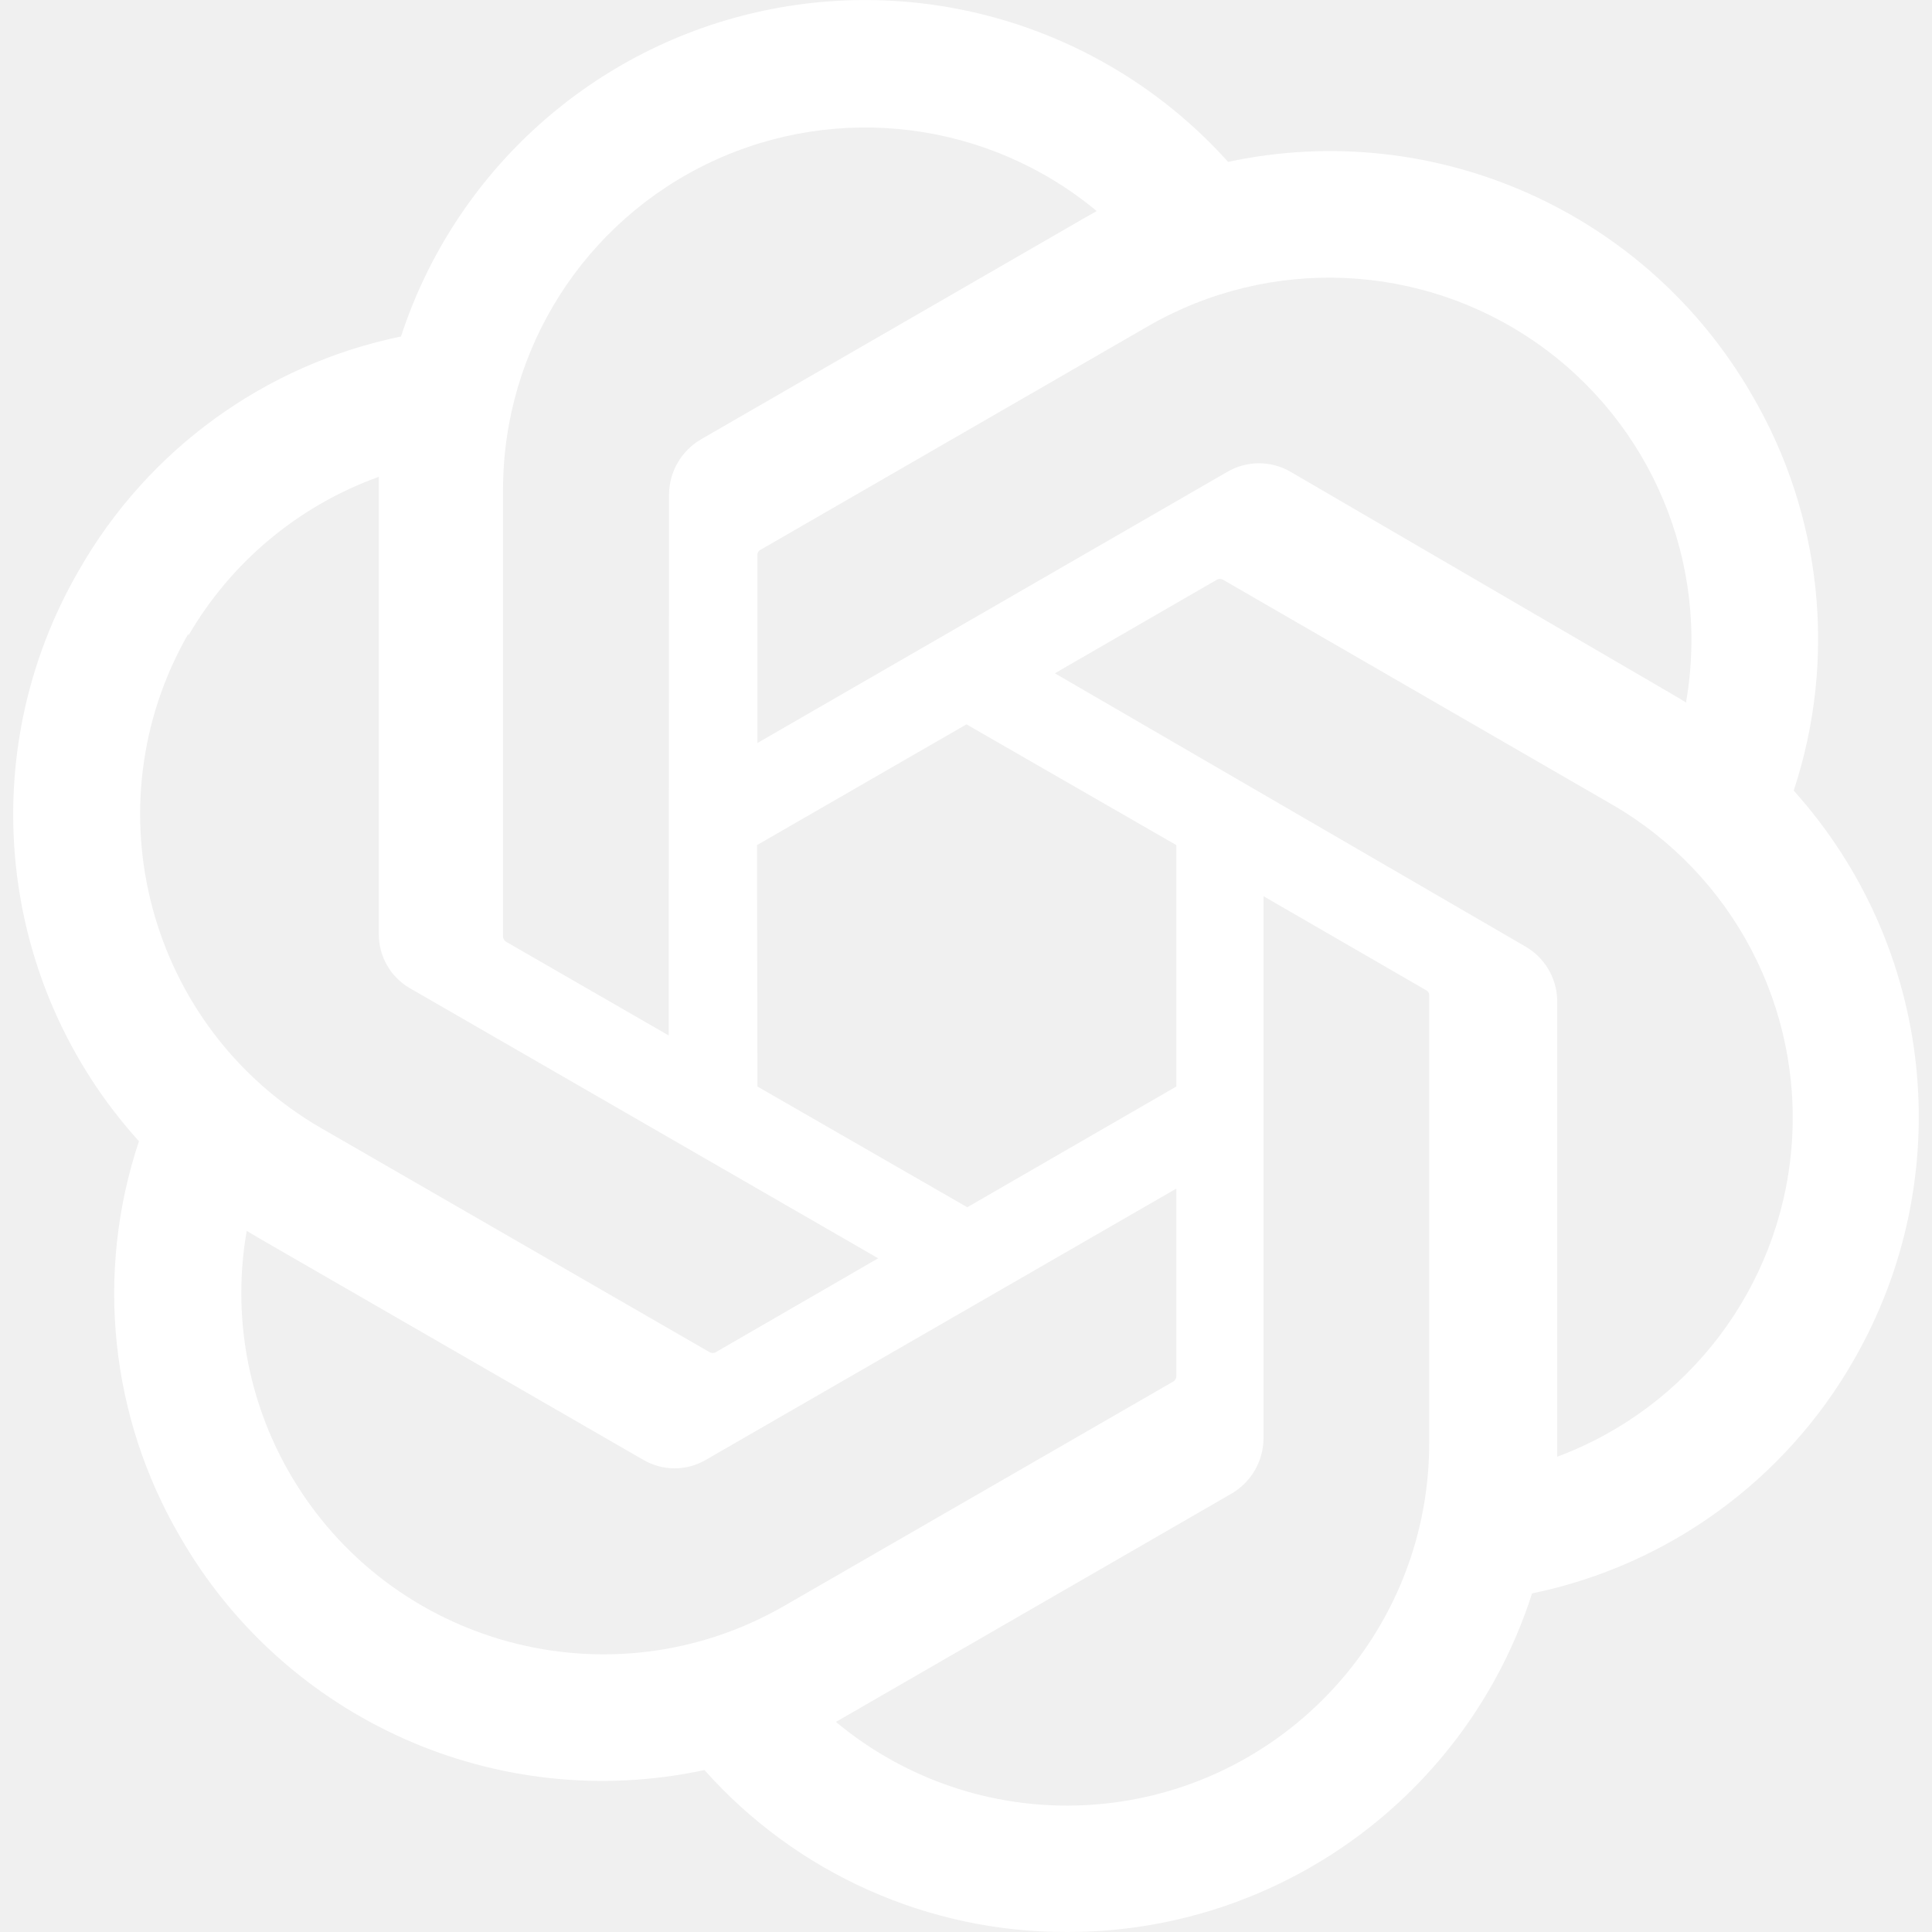
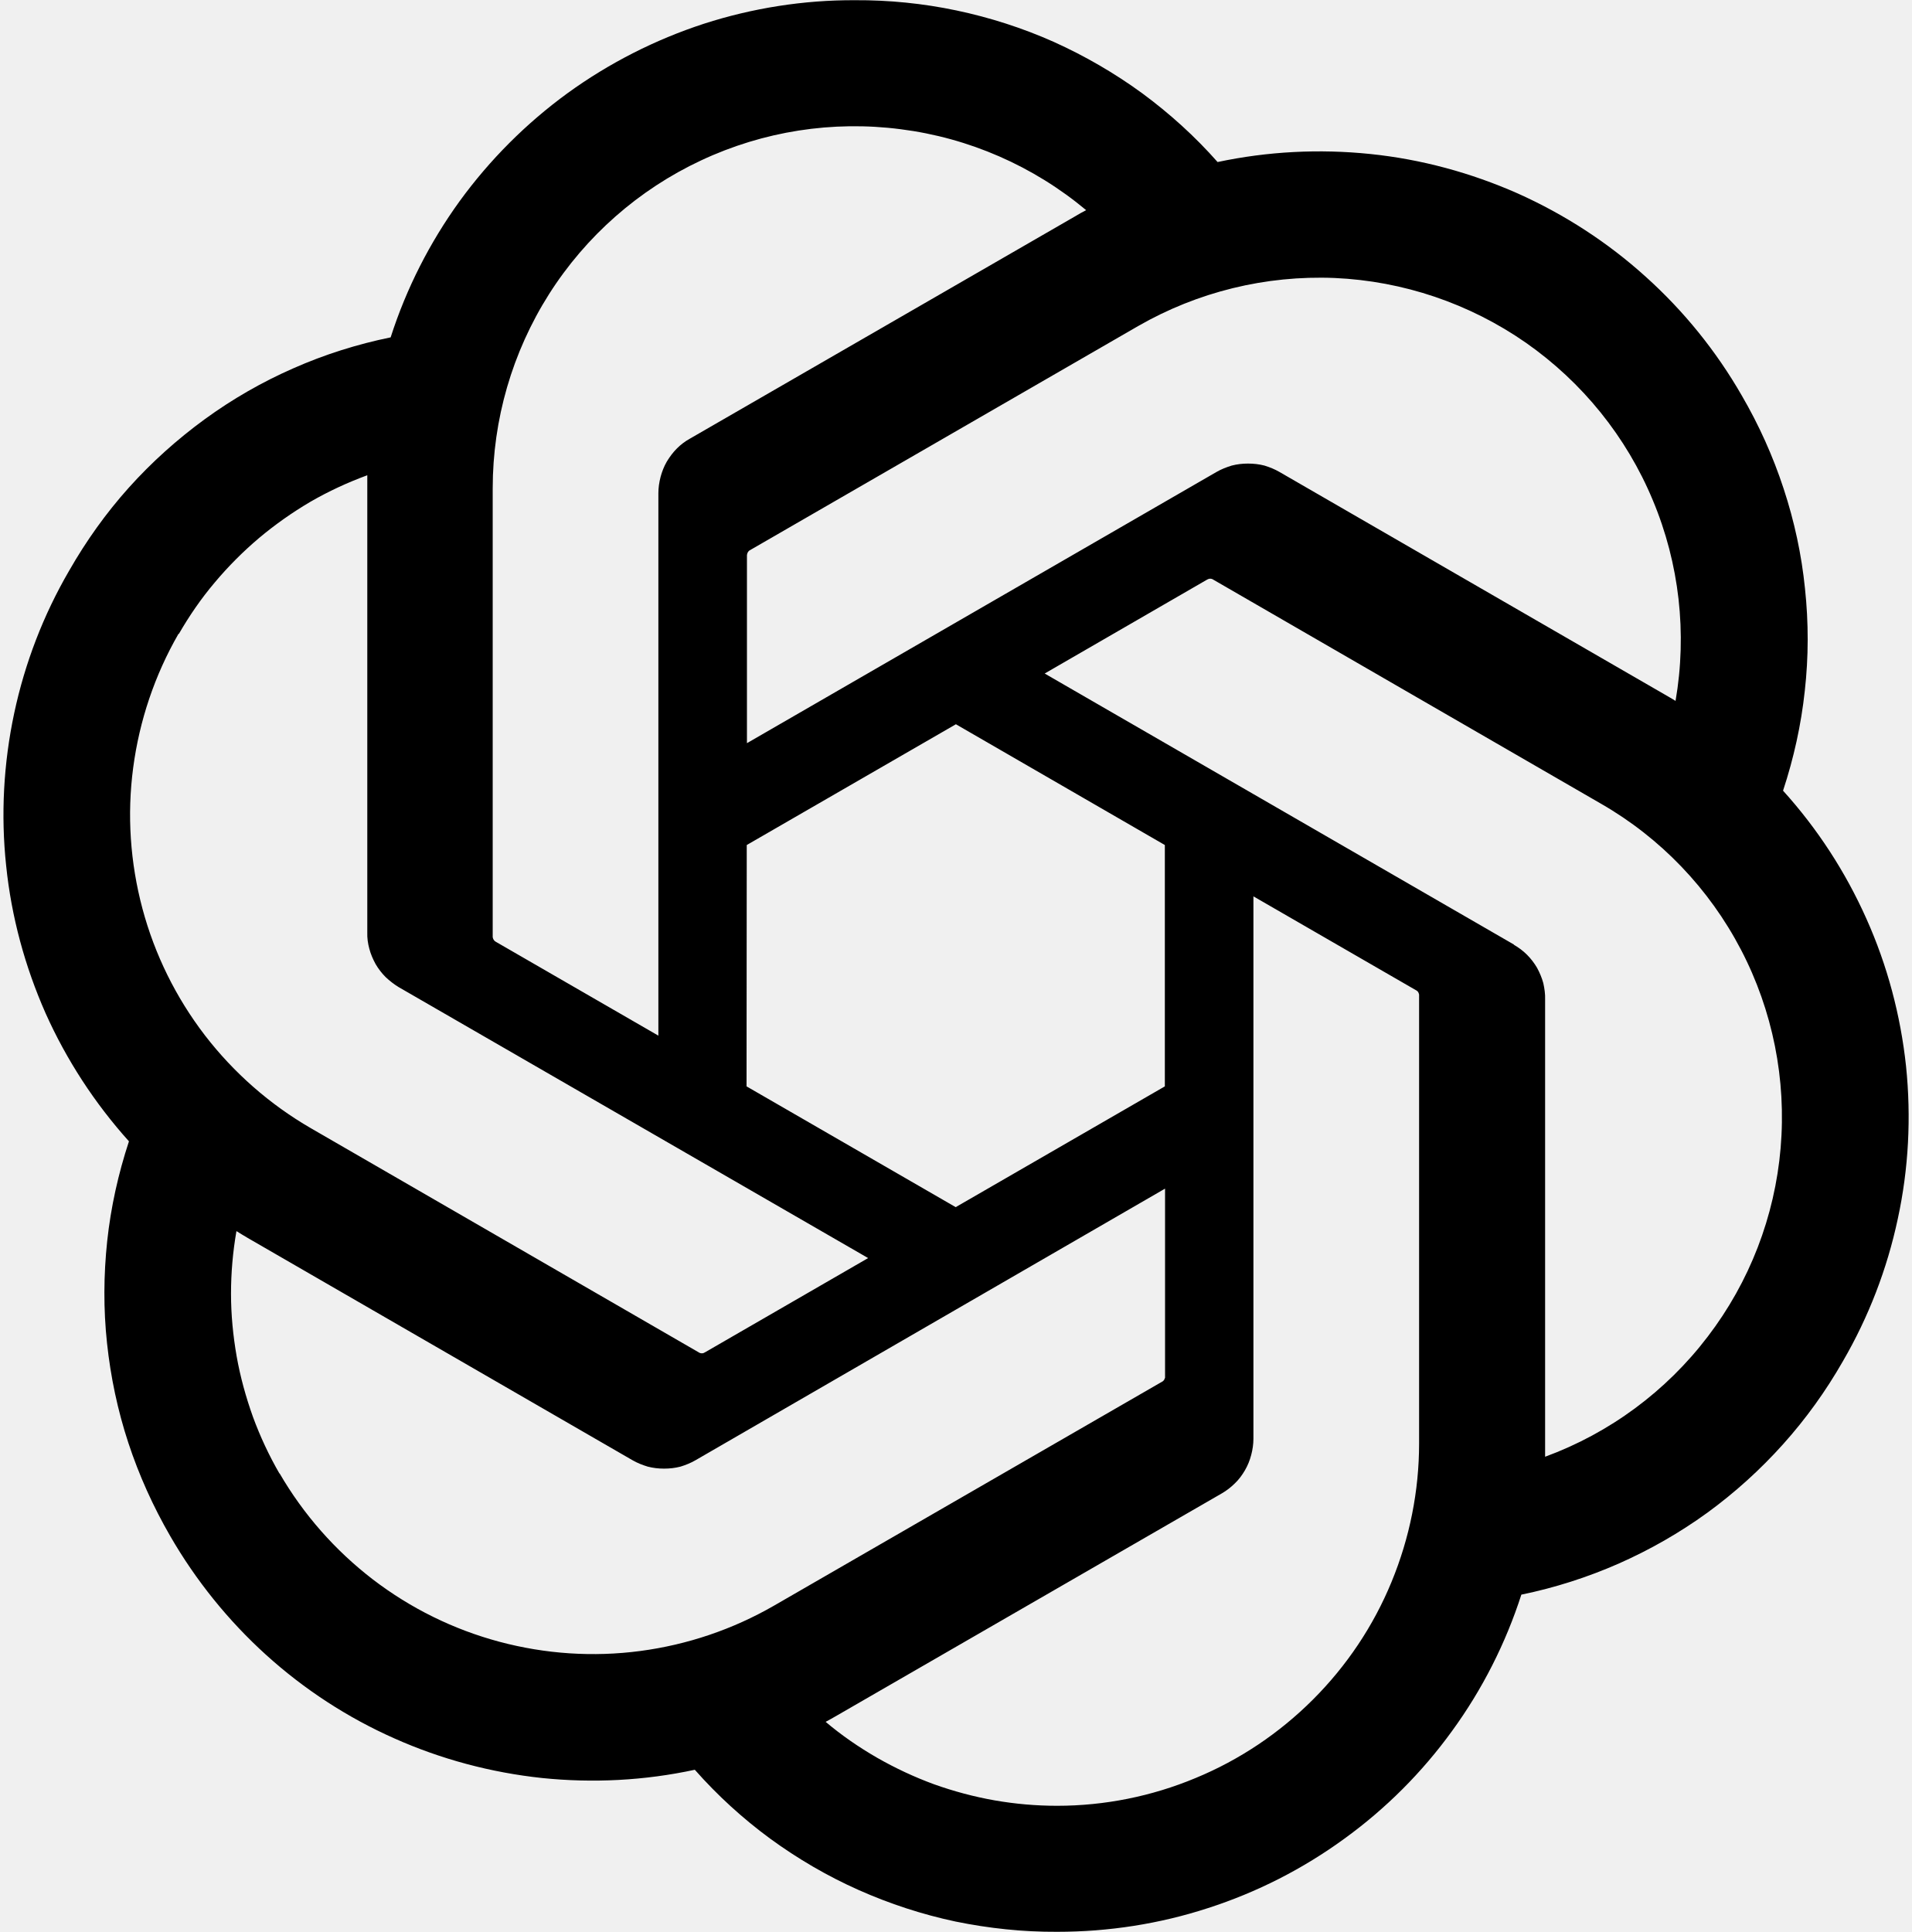
- <svg xmlns="http://www.w3.org/2000/svg" width="800" height="800" fill="#fff" viewBox="0 0 24 24">
-   <path fill="#ffffff000" d="M22.282 9.821a6 6 0 0 0-.516-4.91 6.05 6.05 0 0 0-6.51-2.9A6.065 6.065 0 0 0 4.981 4.18a6 6 0 0 0-3.998 2.9 6.05 6.05 0 0 0 .743 7.097 5.98 5.98 0 0 0 .51 4.911 6.05 6.05 0 0 0 6.515 2.9A6 6 0 0 0 13.26 24a6.06 6.06 0 0 0 5.772-4.206 6 6 0 0 0 3.997-2.9 6.06 6.06 0 0 0-.747-7.073M13.26 22.43a4.48 4.48 0 0 1-2.876-1.04l.141-.081 4.779-2.758a.8.8 0 0 0 .392-.681v-6.737l2.02 1.168a.07.07 0 0 1 .038.052v5.583a4.504 4.504 0 0 1-4.494 4.494M3.6 18.304a4.47 4.47 0 0 1-.535-3.014l.142.085 4.783 2.759a.77.77 0 0 0 .78 0l5.843-3.369v2.332a.08.08 0 0 1-.033.062L9.74 19.95a4.5 4.5 0 0 1-6.14-1.646M2.34 7.896a4.5 4.5 0 0 1 2.366-1.973V11.6a.77.77 0 0 0 .388.677l5.815 3.354-2.02 1.168a.08.08 0 0 1-.071 0l-4.83-2.786A4.504 4.504 0 0 1 2.34 7.872zm16.597 3.855-5.833-3.387L15.119 7.2a.08.08 0 0 1 .071 0l4.83 2.791a4.494 4.494 0 0 1-.676 8.105v-5.678a.79.79 0 0 0-.407-.667m2.01-3.023-.141-.085-4.774-2.782a.78.78 0 0 0-.785 0L9.409 9.23V6.897a.07.07 0 0 1 .028-.061l4.83-2.787a4.5 4.5 0 0 1 6.68 4.66zm-12.64 4.135-2.02-1.164a.08.08 0 0 1-.038-.057V6.075a4.5 4.5 0 0 1 7.375-3.453l-.142.08L8.704 5.46a.8.8 0 0 0-.393.681zm1.097-2.365 2.602-1.5 2.607 1.5v2.999l-2.597 1.5-2.607-1.5Z" />
+ <svg xmlns="http://www.w3.org/2000/svg" height="2500" viewBox="-1 -.1 949.1 959.8" width="2474">
+   <path d="m925.8 456.3c10.4 23.2 17 48 19.7 73.3 2.6 25.3 1.3 50.9-4.1 75.8-5.3 24.9-14.5 48.8-27.3 70.8-8.4 14.7-18.3 28.5-29.7 41.2-11.3 12.6-23.9 24-37.6 34-13.8 10-28.5 18.4-44.1 25.3-15.5 6.8-31.7 12-48.3 15.4-7.8 24.2-19.4 47.1-34.4 67.7-14.9 20.6-33 38.7-53.6 53.6-20.6 15-43.4 26.6-67.6 34.4-24.2 7.9-49.5 11.8-75 11.8-16.9.1-33.9-1.7-50.5-5.1-16.5-3.5-32.7-8.8-48.2-15.7s-30.2-15.5-43.9-25.5c-13.6-10-26.2-21.5-37.4-34.2-25 5.4-50.6 6.7-75.9 4.1-25.3-2.7-50.1-9.3-73.4-19.7-23.2-10.3-44.7-24.3-63.6-41.4s-35-37.1-47.7-59.1c-8.5-14.7-15.5-30.2-20.8-46.3s-8.8-32.7-10.6-49.6c-1.8-16.8-1.7-33.8.1-50.7 1.8-16.8 5.5-33.4 10.8-49.5-17-18.9-31-40.4-41.4-63.6-10.3-23.3-17-48-19.6-73.3-2.7-25.3-1.3-50.9 4-75.8s14.5-48.8 27.3-70.8c8.4-14.7 18.3-28.6 29.6-41.2s24-24 37.7-34 28.5-18.5 44-25.3c15.6-6.9 31.8-12 48.4-15.4 7.8-24.3 19.4-47.1 34.3-67.7 15-20.6 33.1-38.7 53.7-53.7 20.6-14.9 43.4-26.5 67.6-34.4 24.2-7.8 49.5-11.8 75-11.7 16.9-.1 33.9 1.6 50.5 5.1s32.8 8.7 48.3 15.6c15.5 7 30.2 15.5 43.9 25.5 13.7 10.1 26.3 21.5 37.5 34.2 24.9-5.3 50.5-6.6 75.8-4s50 9.3 73.3 19.6c23.2 10.4 44.7 24.3 63.6 41.4 18.9 17 35 36.9 47.7 59 8.5 14.6 15.5 30.1 20.8 46.3 5.3 16.1 8.9 32.7 10.6 49.6 1.8 16.9 1.8 33.9-.1 50.8-1.8 16.9-5.5 33.5-10.8 49.6 17.1 18.9 31 40.3 41.4 63.6zm-333.2 426.9c21.8-9 41.6-22.3 58.3-39s30-36.5 39-58.4c9-21.8 13.7-45.2 13.7-68.8v-223q-.1-.3-.2-.7-.1-.3-.3-.6-.2-.3-.5-.5-.3-.3-.6-.4l-80.7-46.6v269.4c0 2.7-.4 5.5-1.1 8.1-.7 2.7-1.7 5.2-3.1 7.6s-3 4.6-5 6.5a32.1 32.1 0 0 1 -6.5 5l-191.1 110.3c-1.6 1-4.3 2.4-5.7 3.2 7.9 6.7 16.5 12.6 25.5 17.8 9.1 5.2 18.5 9.6 28.3 13.2 9.8 3.5 19.9 6.2 30.1 8 10.3 1.8 20.7 2.7 31.1 2.7 23.6 0 47-4.7 68.8-13.8zm-455.1-151.4c11.9 20.5 27.6 38.3 46.3 52.7 18.8 14.4 40.1 24.9 62.9 31s46.6 7.7 70 4.6 45.9-10.7 66.4-22.5l193.2-111.5.5-.5q.2-.2.3-.6.2-.3.3-.6v-94l-233.2 134.9c-2.4 1.4-4.9 2.4-7.5 3.2-2.7.7-5.4 1-8.2 1-2.7 0-5.4-.3-8.1-1-2.6-.8-5.2-1.8-7.6-3.2l-191.1-110.4c-1.7-1-4.2-2.5-5.6-3.4-1.8 10.3-2.7 20.7-2.7 31.1s1 20.8 2.8 31.1c1.8 10.2 4.6 20.3 8.1 30.1 3.6 9.8 8 19.2 13.2 28.2zm-50.2-417c-11.8 20.5-19.4 43.1-22.5 66.5s-1.5 47.1 4.6 70c6.1 22.8 16.6 44.1 31 62.9 14.4 18.7 32.3 34.4 52.7 46.2l193.1 111.6q.3.1.7.2h.7q.4 0 .7-.2.3-.1.6-.3l81-46.8-233.2-134.6c-2.3-1.4-4.5-3.1-6.5-5a32.1 32.1 0 0 1 -5-6.5c-1.3-2.4-2.4-4.9-3.1-7.6-.7-2.6-1.1-5.3-1-8.1v-227.1c-9.8 3.6-19.3 8-28.3 13.2-9 5.3-17.5 11.3-25.5 18-7.9 6.7-15.3 14.1-22 22.1-6.7 7.9-12.6 16.5-17.8 25.5zm663.3 154.4c2.4 1.4 4.6 3 6.6 5 1.9 1.9 3.6 4.1 5 6.5 1.3 2.4 2.4 5 3.1 7.6.6 2.7 1 5.4.9 8.2v227.1c32.1-11.8 60.1-32.5 80.8-59.7 20.8-27.2 33.3-59.7 36.2-93.7s-3.9-68.2-19.7-98.5-39.9-55.5-69.5-72.5l-193.1-111.6q-.3-.1-.7-.2h-.7q-.3.1-.7.2-.3.1-.6.3l-80.6 46.6 233.2 134.7zm80.5-121h-.1v.1zm-.1-.1c5.8-33.6 1.9-68.2-11.3-99.7-13.1-31.5-35-58.6-63-78.2-28-19.5-61-30.7-95.1-32.2-34.2-1.4-68 6.9-97.6 23.9l-193.1 111.5q-.3.2-.5.5l-.4.6q-.1.3-.2.7-.1.3-.1.7v93.2l233.2-134.7c2.4-1.4 5-2.4 7.6-3.2 2.7-.7 5.4-1 8.1-1 2.8 0 5.5.3 8.2 1 2.6.8 5.1 1.8 7.5 3.2l191.1 110.4c1.7 1 4.2 2.4 5.6 3.3zm-505.3-103.2c0-2.7.4-5.4 1.1-8.1.7-2.6 1.7-5.2 3.1-7.6 1.4-2.3 3-4.5 5-6.5 1.9-1.9 4.1-3.6 6.5-4.9l191.1-110.3c1.8-1.1 4.3-2.5 5.7-3.2-26.2-21.9-58.2-35.9-92.1-40.2-33.9-4.4-68.3 1-99.2 15.5-31 14.5-57.2 37.6-75.5 66.4-18.3 28.9-28 62.3-28 96.5v223q.1.4.2.7.1.3.3.6.2.3.5.6.2.2.6.4l80.7 46.6zm43.8 294.7 103.9 60 103.9-60v-119.9l-103.8-60-103.9 60z" />
</svg>
